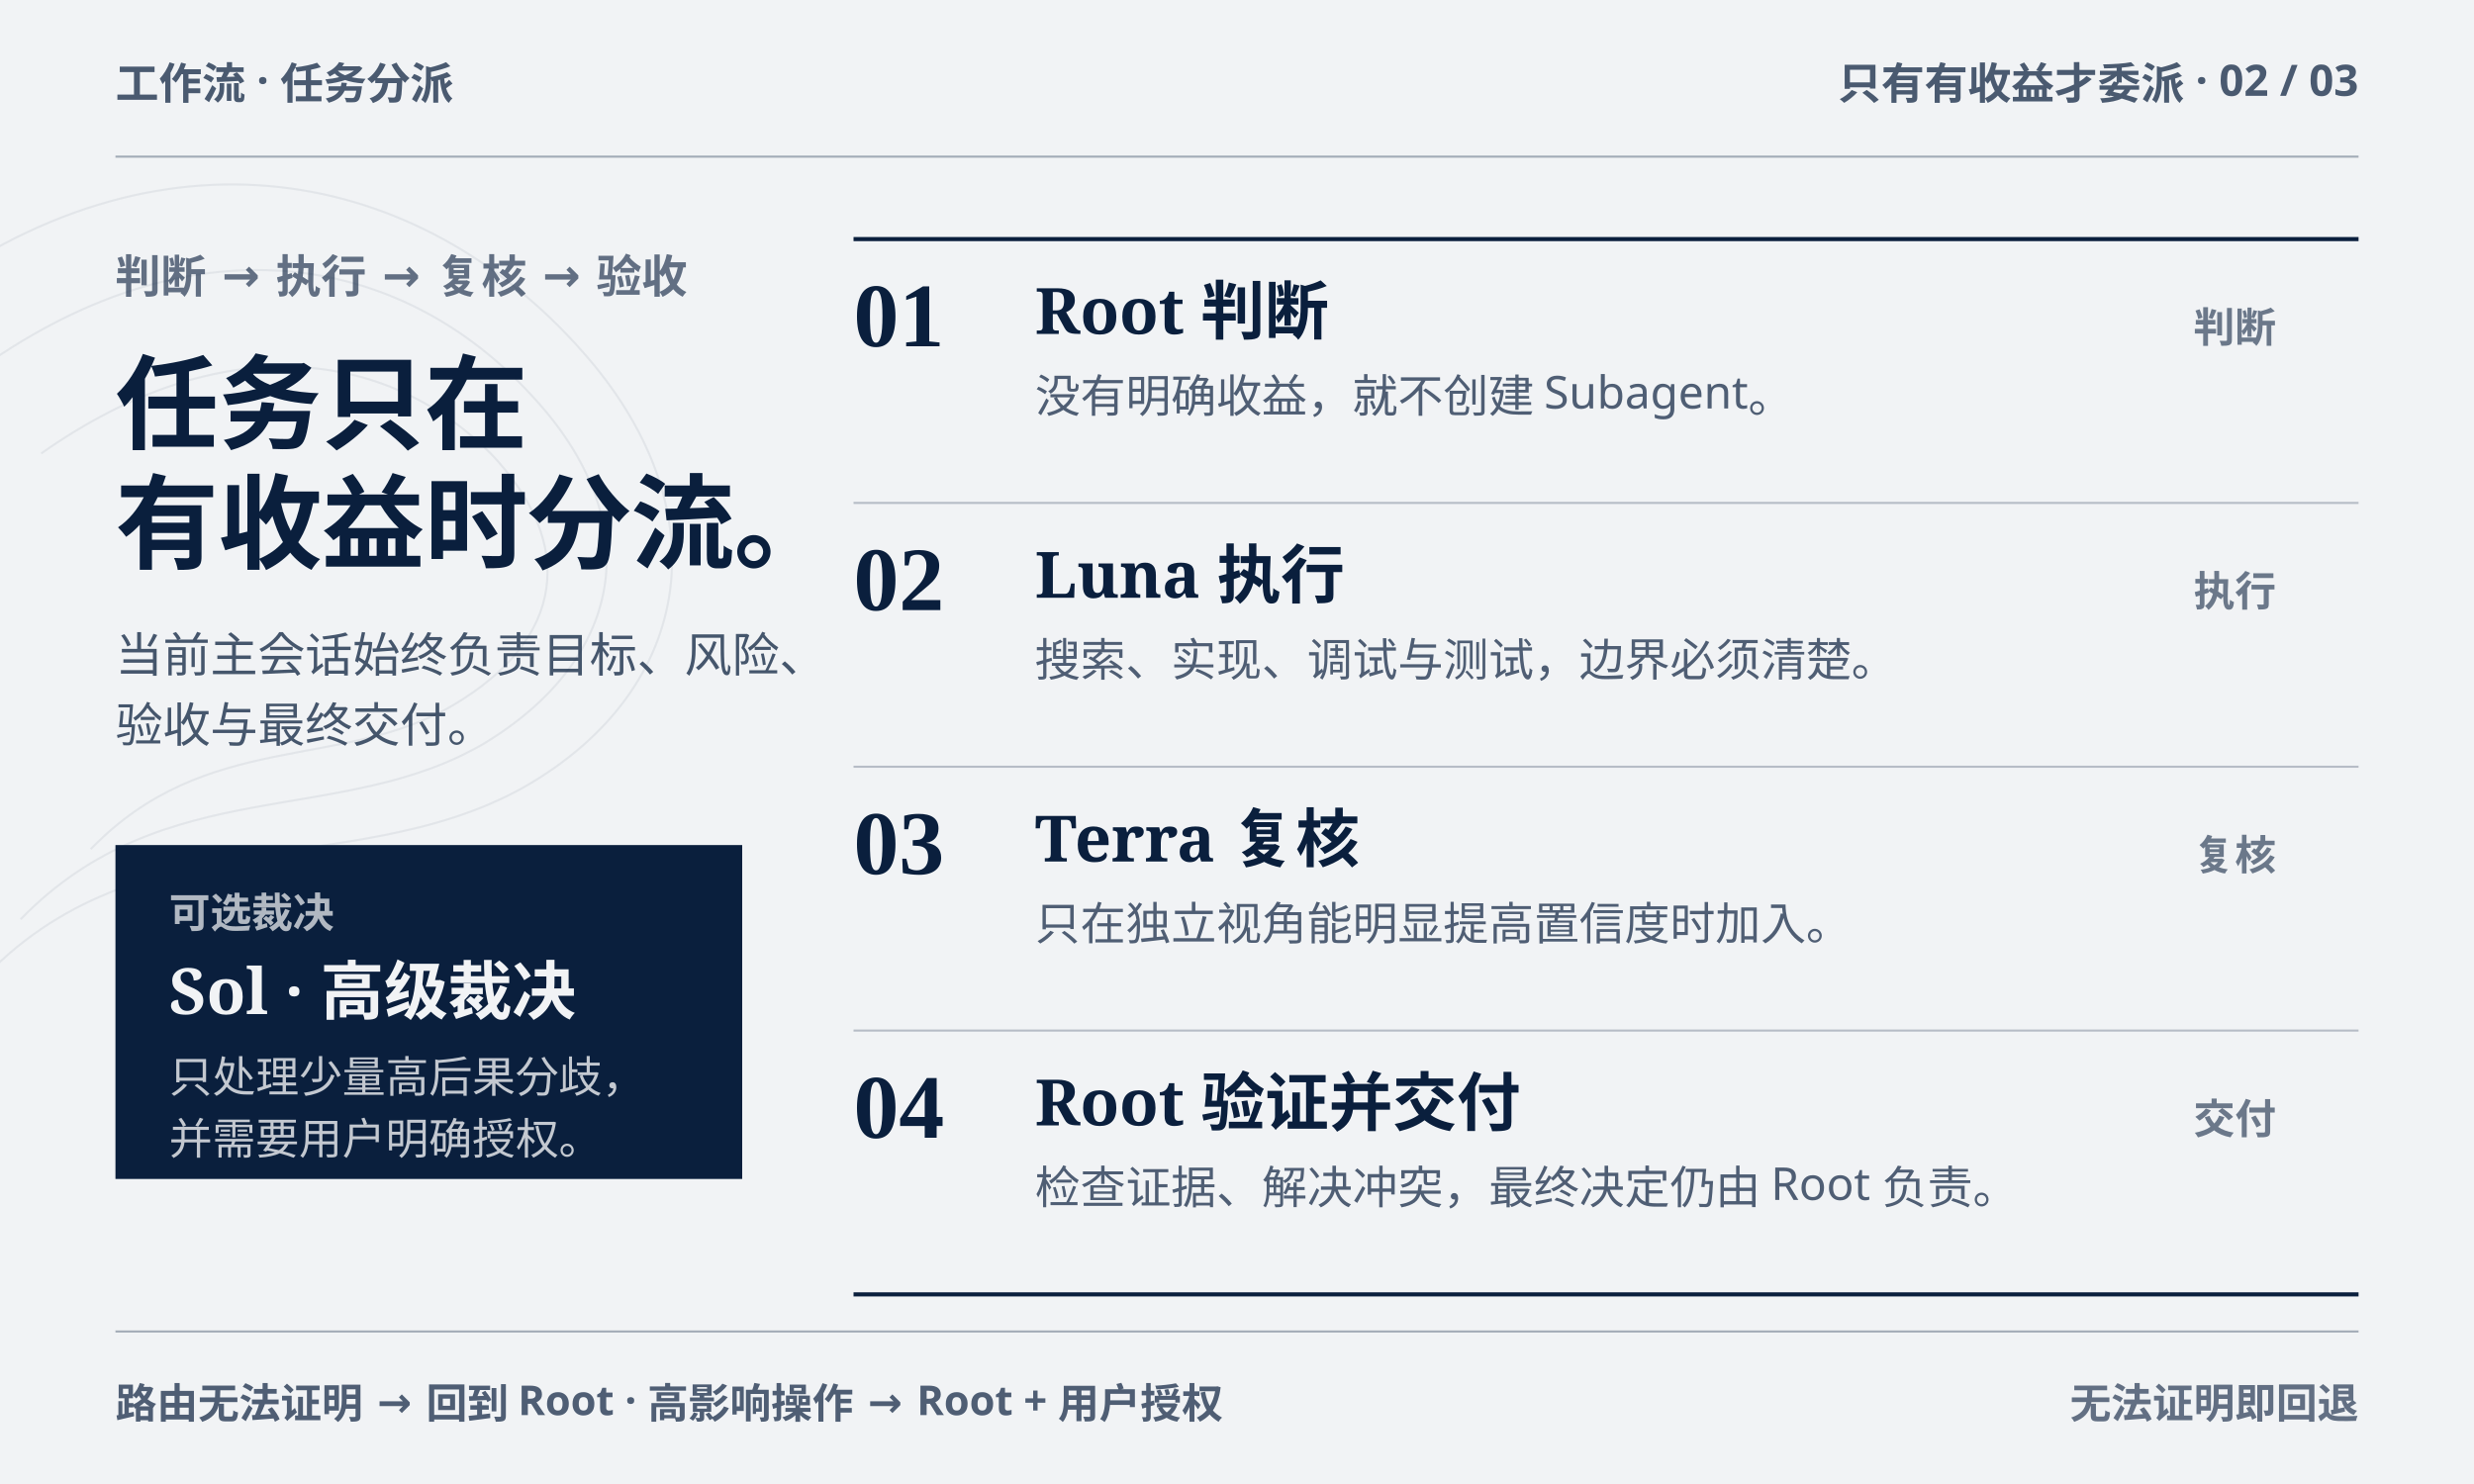
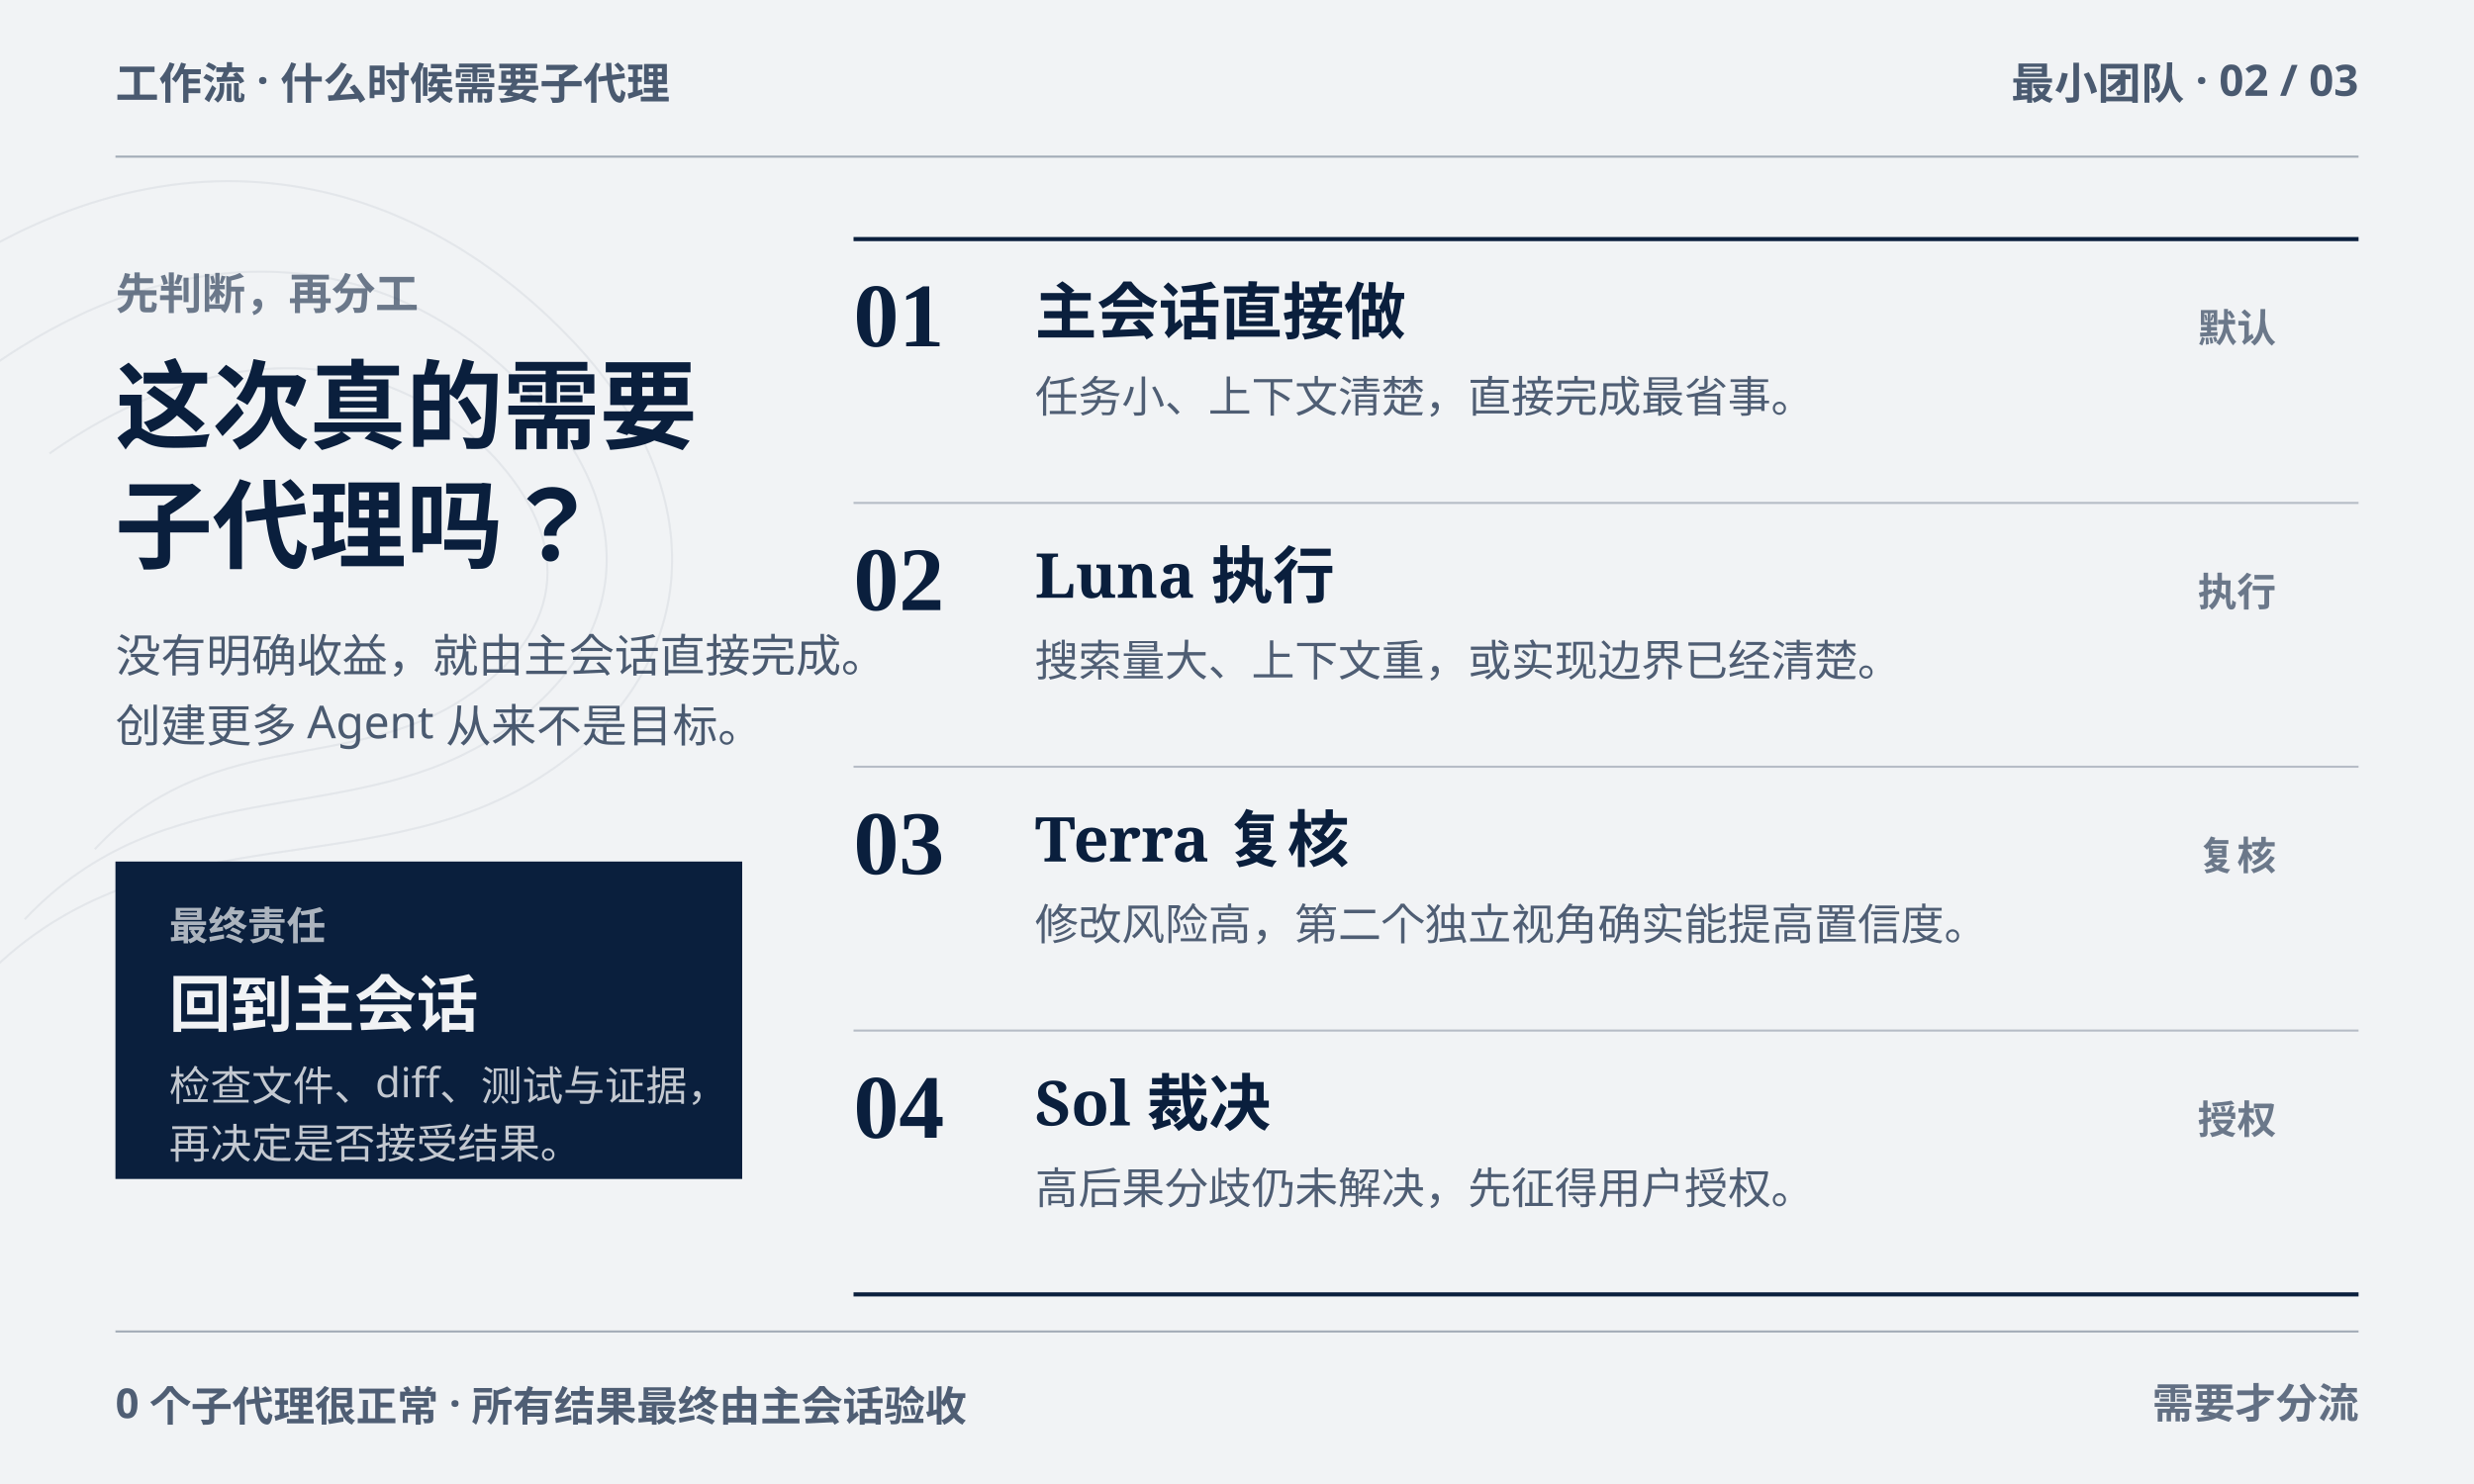
<svg xmlns="http://www.w3.org/2000/svg" width="1200" height="720" viewBox="0 0 1200 720" role="img" aria-labelledby="title desc">
  <rect width="1200" height="720" fill="#f1f3f5" />
-   <g fill="none" stroke="#0a1f3d" stroke-width="1" opacity="0.07">
-     <path d="M-44 148 C78 54 204 82 282 170 C350 246 338 334 254 382 C168 430 58 392 -18 486" />
-     <path d="M-14 182 C92 104 194 122 258 192 C314 252 304 318 236 360 C166 402 80 374 10 446" />
-     <path d="M20 220 C108 158 188 170 238 220 C280 264 274 310 220 342 C166 374 100 354 44 412" />
+   <g fill="none" stroke="#0a1f3d" stroke-width="1" opacity="0.065">
+     <path d="M-42 144 C82 52 202 82 282 170 C350 246 338 334 254 382 C168 430 60 392 -18 486" />
+     <path d="M-10 182 C94 106 194 122 258 192 C314 252 304 318 236 360 C166 402 80 374 12 446" />
+     <path d="M24 220 C110 160 188 170 238 220 C280 264 274 310 220 342 C166 374 100 354 46 412" />
  </g>
  <line x1="56" y1="76" x2="1144" y2="76" stroke="#0a1f3d" stroke-width="1" opacity="0.34" />
  <line x1="56" y1="646" x2="1144" y2="646" stroke="#0a1f3d" stroke-width="1" opacity="0.34" />
-   <text x="56" y="48" font-family="Noto Sans SC, PingFang SC, Microsoft YaHei, sans-serif" font-size="21" font-weight="600" fill="#0a1f3d" opacity="0.72">工作流 · 任务分派</text>
-   <text x="1144" y="48" text-anchor="end" font-family="Noto Sans SC, PingFang SC, Microsoft YaHei, sans-serif" font-size="21" font-weight="600" fill="#0a1f3d" opacity="0.72">只有有收益才委派 · 02 / 03</text>
-   <text x="56" y="142" font-family="Noto Sans SC, PingFang SC, Microsoft YaHei, sans-serif" font-size="22" font-weight="600" fill="#0a1f3d" opacity="0.62">判断 → 执行 → 复核 → 验收</text>
-   <text x="56" y="214" font-family="Noto Serif SC, Songti SC, STSong, Georgia, serif" font-size="50" font-weight="700" fill="#0a1f3d">任务只在</text>
-   <text x="56" y="272" font-family="Noto Serif SC, Songti SC, STSong, Georgia, serif" font-size="50" font-weight="700" fill="#0a1f3d">有收益时分流。</text>
-   <text x="56" y="326" font-family="Noto Sans SC, PingFang SC, Microsoft YaHei, sans-serif" font-size="23" font-weight="500" fill="#0a1f3d" opacity="0.74">当前主会话始终负责目标、风险、</text>
-   <text x="56" y="360" font-family="Noto Sans SC, PingFang SC, Microsoft YaHei, sans-serif" font-size="23" font-weight="500" fill="#0a1f3d" opacity="0.74">验收与最终交付。</text>
-   <rect x="56" y="410" width="304" height="162" fill="#0a1f3d" />
-   <text x="82" y="450" font-family="Noto Sans SC, PingFang SC, Microsoft YaHei, sans-serif" font-size="20" font-weight="600" fill="#f1f3f5" opacity="0.72">可选裁决</text>
-   <text x="82" y="492" font-family="Noto Serif SC, Songti SC, STSong, Georgia, serif" font-size="31" font-weight="700" fill="#f1f3f5">Sol · 高级裁决</text>
-   <text x="82" y="530" font-family="Noto Sans SC, PingFang SC, Microsoft YaHei, sans-serif" font-size="21" font-weight="500" fill="#f1f3f5" opacity="0.8">只处理少量高后果分歧，</text>
-   <text x="82" y="560" font-family="Noto Sans SC, PingFang SC, Microsoft YaHei, sans-serif" font-size="21" font-weight="500" fill="#f1f3f5" opacity="0.8">并需要用户明确授权。</text>
+   <text x="56" y="48" font-family="Noto Sans SC, PingFang SC, Microsoft YaHei, sans-serif" font-size="21" font-weight="600" fill="#0a1f3d" opacity="0.72">工作流 · 什么时候需要子代理</text>
+   <text x="1144" y="48" text-anchor="end" font-family="Noto Sans SC, PingFang SC, Microsoft YaHei, sans-serif" font-size="21" font-weight="600" fill="#0a1f3d" opacity="0.72">最小团队 · 02 / 03</text>
+   <text x="56" y="150" font-family="Noto Sans SC, PingFang SC, Microsoft YaHei, sans-serif" font-size="21" font-weight="600" fill="#0a1f3d" opacity="0.58">先判断，再分工</text>
+   <text x="56" y="214" font-family="Noto Serif SC, Songti SC, STSong, Georgia, serif" font-size="47" font-weight="700" fill="#0a1f3d">这次真的需要</text>
+   <text x="56" y="272" font-family="Noto Serif SC, Songti SC, STSong, Georgia, serif" font-size="47" font-weight="700" fill="#0a1f3d">子代理吗？</text>
+   <text x="56" y="326" font-family="Noto Sans SC, PingFang SC, Microsoft YaHei, sans-serif" font-size="22" font-weight="500" fill="#0a1f3d" opacity="0.72">没有明确收益，就由主会话直接完成。</text>
+   <text x="56" y="360" font-family="Noto Sans SC, PingFang SC, Microsoft YaHei, sans-serif" font-size="22" font-weight="500" fill="#0a1f3d" opacity="0.72">创建更多 Agent 从来不是目标。</text>
+   <rect x="56" y="418" width="304" height="154" fill="#0a1f3d" />
+   <text x="82" y="456" font-family="Noto Sans SC, PingFang SC, Microsoft YaHei, sans-serif" font-size="19" font-weight="600" fill="#f1f3f5" opacity="0.7">最终责任</text>
+   <text x="82" y="498" font-family="Noto Serif SC, Songti SC, STSong, Georgia, serif" font-size="30" font-weight="700" fill="#f1f3f5">回到主会话</text>
+   <text x="82" y="534" font-family="Noto Sans SC, PingFang SC, Microsoft YaHei, sans-serif" font-size="20" font-weight="500" fill="#f1f3f5" opacity="0.8">检查文件、diff、测试与证据，</text>
+   <text x="82" y="562" font-family="Noto Sans SC, PingFang SC, Microsoft YaHei, sans-serif" font-size="20" font-weight="500" fill="#f1f3f5" opacity="0.8">再决定是否接受结果。</text>
  <g transform="translate(414 116)">
    <line x1="0" y1="0" x2="730" y2="0" stroke="#0a1f3d" stroke-width="2" />
    <line x1="0" y1="128" x2="730" y2="128" stroke="#0a1f3d" stroke-width="1" opacity="0.26" />
    <line x1="0" y1="256" x2="730" y2="256" stroke="#0a1f3d" stroke-width="1" opacity="0.26" />
    <line x1="0" y1="384" x2="730" y2="384" stroke="#0a1f3d" stroke-width="1" opacity="0.26" />
    <line x1="0" y1="512" x2="730" y2="512" stroke="#0a1f3d" stroke-width="2" />
    <text x="0" y="52" font-family="Playfair Display, Georgia, Times New Roman, serif" font-size="44" font-weight="700" fill="#0a1f3d">01</text>
-     <text x="88" y="46" font-family="Noto Serif SC, Songti SC, STSong, Georgia, serif" font-size="31" font-weight="700" fill="#0a1f3d">Root 判断</text>
-     <text x="88" y="84" font-family="Noto Sans SC, PingFang SC, Microsoft YaHei, sans-serif" font-size="22" font-weight="500" fill="#0a1f3d" opacity="0.7">没有明确收益，就不创建 Subagent。</text>
-     <text x="690" y="50" text-anchor="end" font-family="Noto Sans SC, PingFang SC, Microsoft YaHei, sans-serif" font-size="20" font-weight="600" fill="#0a1f3d" opacity="0.58">判断</text>
+     <text x="88" y="46" font-family="Noto Serif SC, Songti SC, STSong, Georgia, serif" font-size="30" font-weight="700" fill="#0a1f3d">主会话直接做</text>
+     <text x="88" y="84" font-family="Noto Sans SC, PingFang SC, Microsoft YaHei, sans-serif" font-size="21" font-weight="500" fill="#0a1f3d" opacity="0.7">任务小、上下文清楚，直接完成最省事。</text>
+     <text x="690" y="50" text-anchor="end" font-family="Noto Sans SC, PingFang SC, Microsoft YaHei, sans-serif" font-size="19" font-weight="600" fill="#0a1f3d" opacity="0.58">默认</text>
    <text x="0" y="180" font-family="Playfair Display, Georgia, Times New Roman, serif" font-size="44" font-weight="700" fill="#0a1f3d">02</text>
-     <text x="88" y="174" font-family="Noto Serif SC, Songti SC, STSong, Georgia, serif" font-size="31" font-weight="700" fill="#0a1f3d">Luna 执行</text>
-     <text x="88" y="212" font-family="Noto Sans SC, PingFang SC, Microsoft YaHei, sans-serif" font-size="22" font-weight="500" fill="#0a1f3d" opacity="0.7">搜索、实现、调试与测试，边界必须清楚。</text>
-     <text x="690" y="178" text-anchor="end" font-family="Noto Sans SC, PingFang SC, Microsoft YaHei, sans-serif" font-size="20" font-weight="600" fill="#0a1f3d" opacity="0.58">执行</text>
+     <text x="88" y="174" font-family="Noto Serif SC, Songti SC, STSong, Georgia, serif" font-size="30" font-weight="700" fill="#0a1f3d">Luna 执行</text>
+     <text x="88" y="212" font-family="Noto Sans SC, PingFang SC, Microsoft YaHei, sans-serif" font-size="21" font-weight="500" fill="#0a1f3d" opacity="0.7">搜索量大、上下文重，或实现边界已经清楚。</text>
+     <text x="690" y="178" text-anchor="end" font-family="Noto Sans SC, PingFang SC, Microsoft YaHei, sans-serif" font-size="19" font-weight="600" fill="#0a1f3d" opacity="0.58">执行</text>
    <text x="0" y="308" font-family="Playfair Display, Georgia, Times New Roman, serif" font-size="44" font-weight="700" fill="#0a1f3d">03</text>
-     <text x="88" y="302" font-family="Noto Serif SC, Songti SC, STSong, Georgia, serif" font-size="31" font-weight="700" fill="#0a1f3d">Terra 复核</text>
-     <text x="88" y="340" font-family="Noto Sans SC, PingFang SC, Microsoft YaHei, sans-serif" font-size="22" font-weight="500" fill="#0a1f3d" opacity="0.7">只在独立视角能明显提高置信度时加入。</text>
-     <text x="690" y="306" text-anchor="end" font-family="Noto Sans SC, PingFang SC, Microsoft YaHei, sans-serif" font-size="20" font-weight="600" fill="#0a1f3d" opacity="0.58">复核</text>
+     <text x="88" y="302" font-family="Noto Serif SC, Songti SC, STSong, Georgia, serif" font-size="30" font-weight="700" fill="#0a1f3d">Terra 复核</text>
+     <text x="88" y="340" font-family="Noto Sans SC, PingFang SC, Microsoft YaHei, sans-serif" font-size="21" font-weight="500" fill="#0a1f3d" opacity="0.7">修改风险高，第二个独立视角确实能提高置信度。</text>
+     <text x="690" y="306" text-anchor="end" font-family="Noto Sans SC, PingFang SC, Microsoft YaHei, sans-serif" font-size="19" font-weight="600" fill="#0a1f3d" opacity="0.58">复核</text>
    <text x="0" y="436" font-family="Playfair Display, Georgia, Times New Roman, serif" font-size="44" font-weight="700" fill="#0a1f3d">04</text>
-     <text x="88" y="430" font-family="Noto Serif SC, Songti SC, STSong, Georgia, serif" font-size="31" font-weight="700" fill="#0a1f3d">Root 验证并交付</text>
-     <text x="88" y="468" font-family="Noto Sans SC, PingFang SC, Microsoft YaHei, sans-serif" font-size="22" font-weight="500" fill="#0a1f3d" opacity="0.7">检查证据、解决冲突，最终决定仍由 Root 负责。</text>
-     <text x="690" y="434" text-anchor="end" font-family="Noto Sans SC, PingFang SC, Microsoft YaHei, sans-serif" font-size="20" font-weight="600" fill="#0a1f3d" opacity="0.58">交付</text>
+     <text x="88" y="430" font-family="Noto Serif SC, Songti SC, STSong, Georgia, serif" font-size="30" font-weight="700" fill="#0a1f3d">Sol 裁决</text>
+     <text x="88" y="468" font-family="Noto Sans SC, PingFang SC, Microsoft YaHei, sans-serif" font-size="21" font-weight="500" fill="#0a1f3d" opacity="0.7">高后果分歧仍未解决，先征得用户授权。</text>
+     <text x="690" y="434" text-anchor="end" font-family="Noto Sans SC, PingFang SC, Microsoft YaHei, sans-serif" font-size="19" font-weight="600" fill="#0a1f3d" opacity="0.58">授权</text>
  </g>
-   <text x="56" y="688" font-family="Noto Sans SC, PingFang SC, Microsoft YaHei, sans-serif" font-size="20" font-weight="600" fill="#0a1f3d" opacity="0.7">路由无法证明 → 回到 Root · 高影响操作 → Root + 用户授权</text>
-   <text x="1144" y="688" text-anchor="end" font-family="Noto Sans SC, PingFang SC, Microsoft YaHei, sans-serif" font-size="20" font-weight="600" fill="#0a1f3d" opacity="0.62">无法证明即回退</text>
+   <text x="56" y="688" font-family="Noto Sans SC, PingFang SC, Microsoft YaHei, sans-serif" font-size="20" font-weight="600" fill="#0a1f3d" opacity="0.7">0 个子代理很正常 · 所有结果最终由主会话验收</text>
+   <text x="1144" y="688" text-anchor="end" font-family="Noto Sans SC, PingFang SC, Microsoft YaHei, sans-serif" font-size="20" font-weight="600" fill="#0a1f3d" opacity="0.62">需要才分流</text>
</svg>
